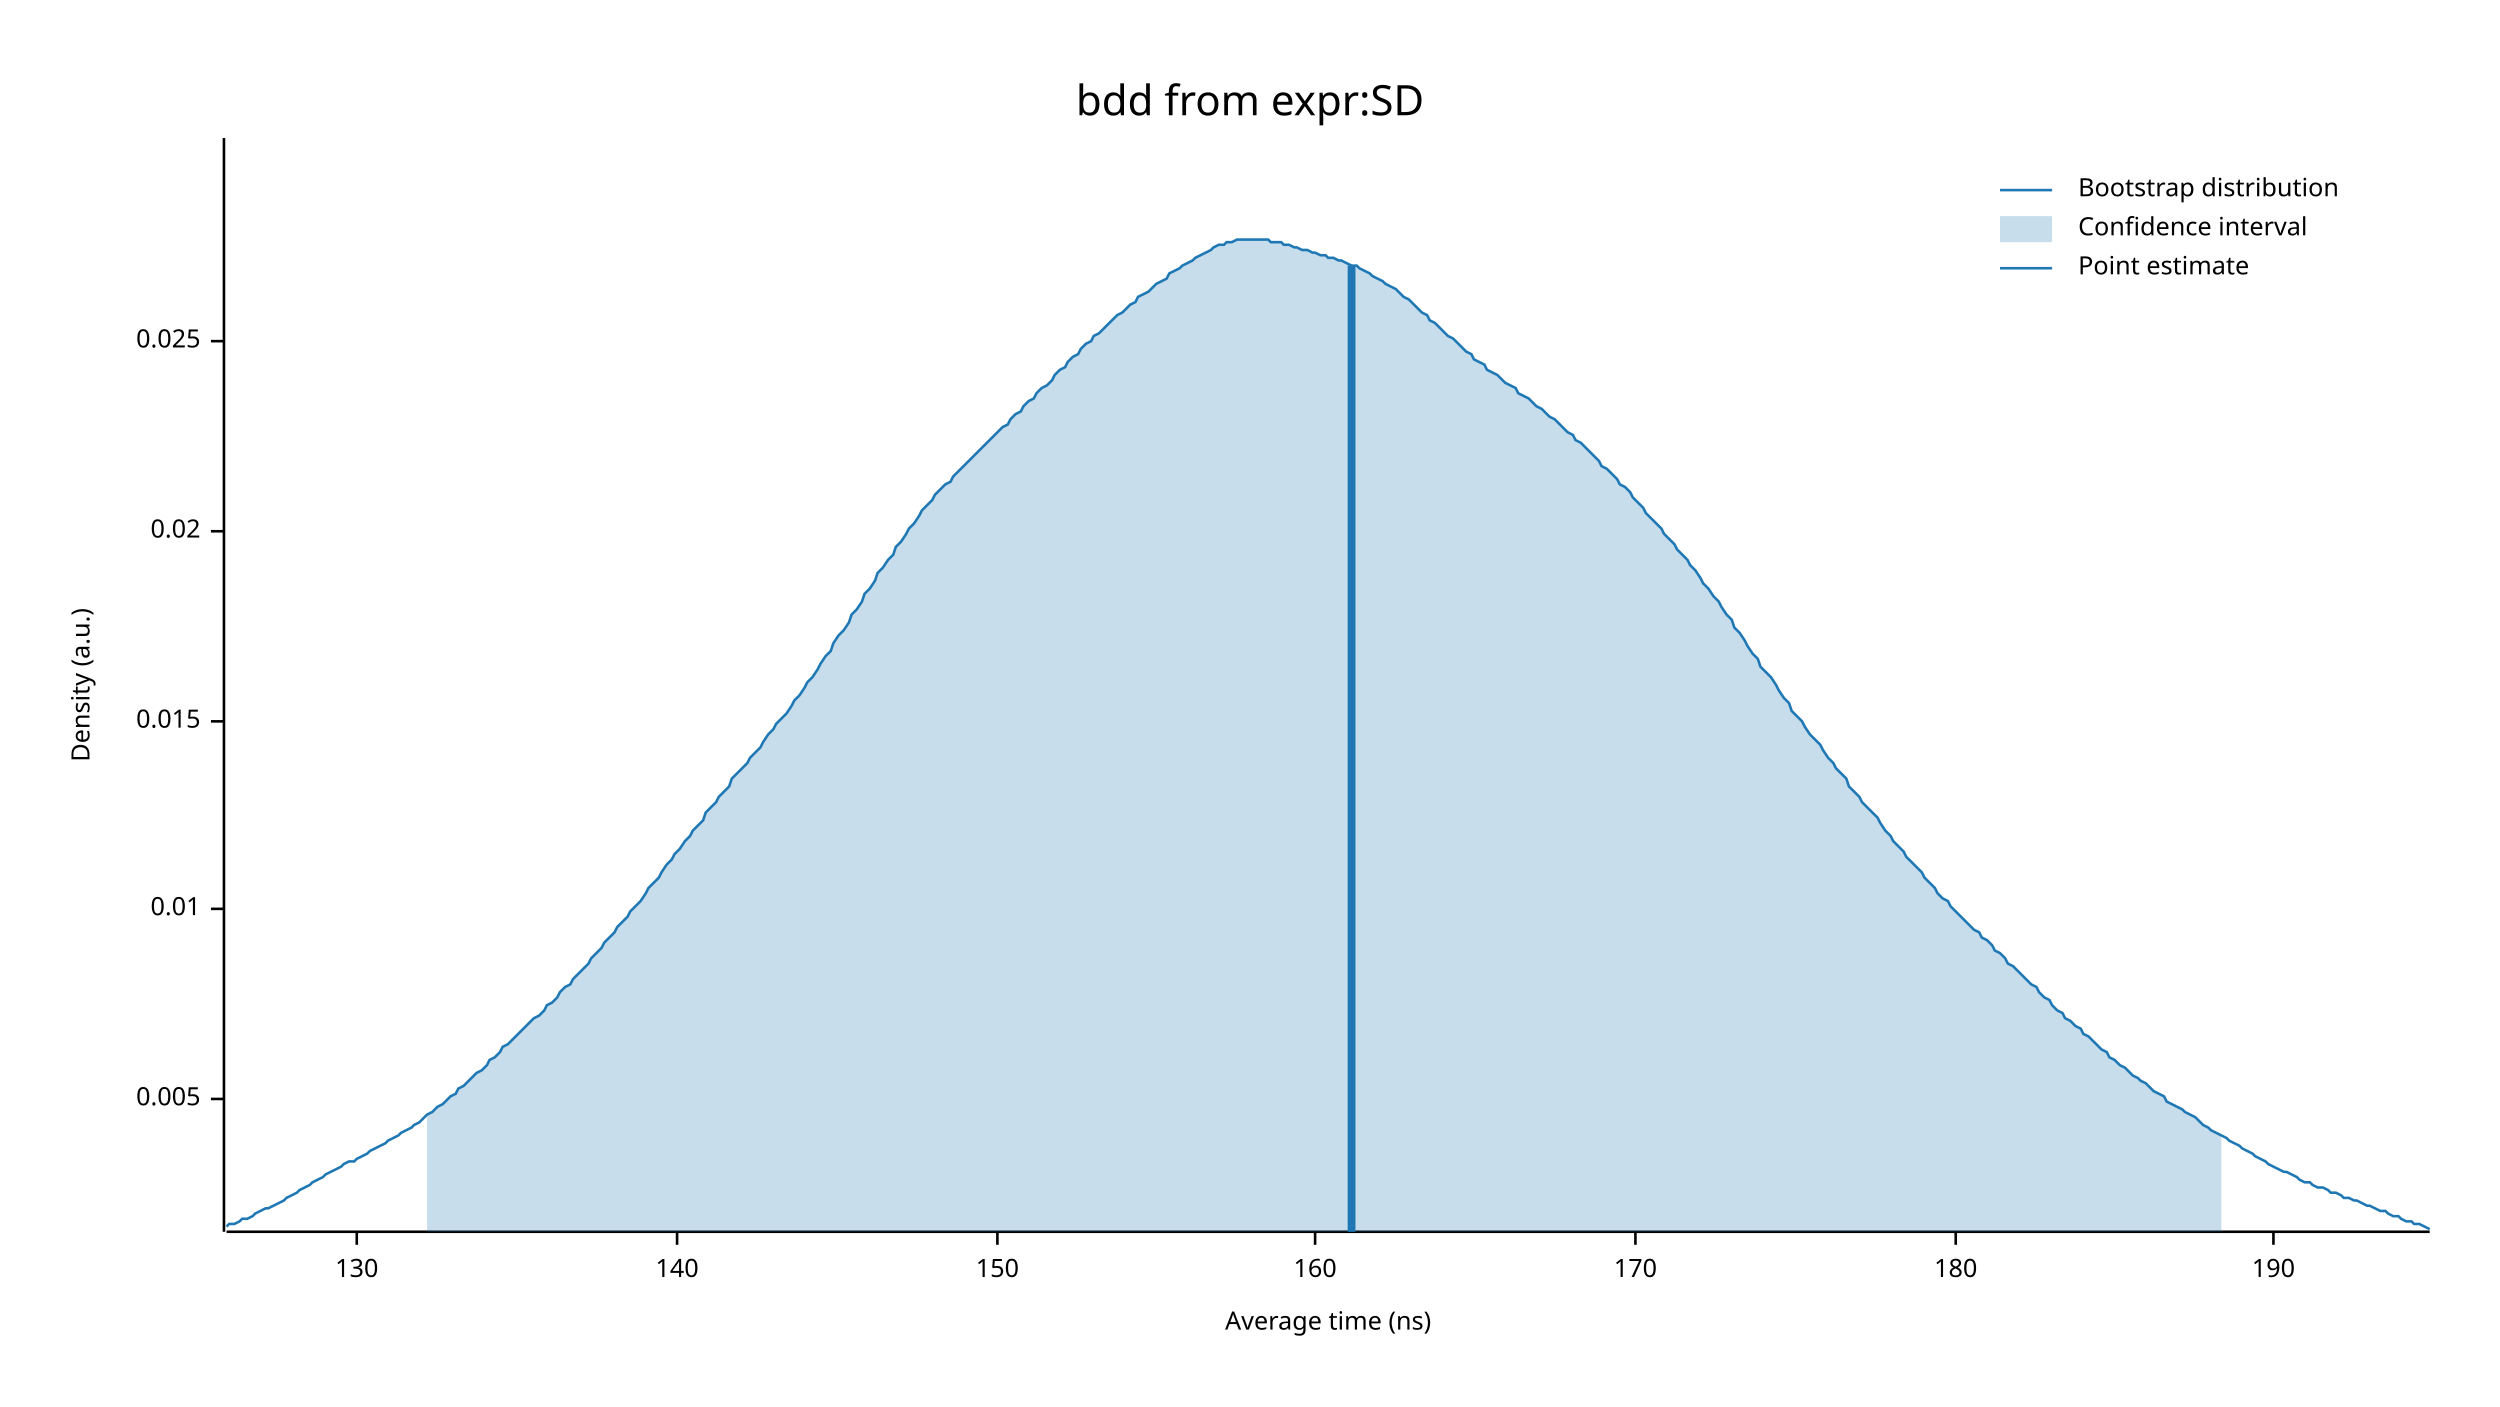
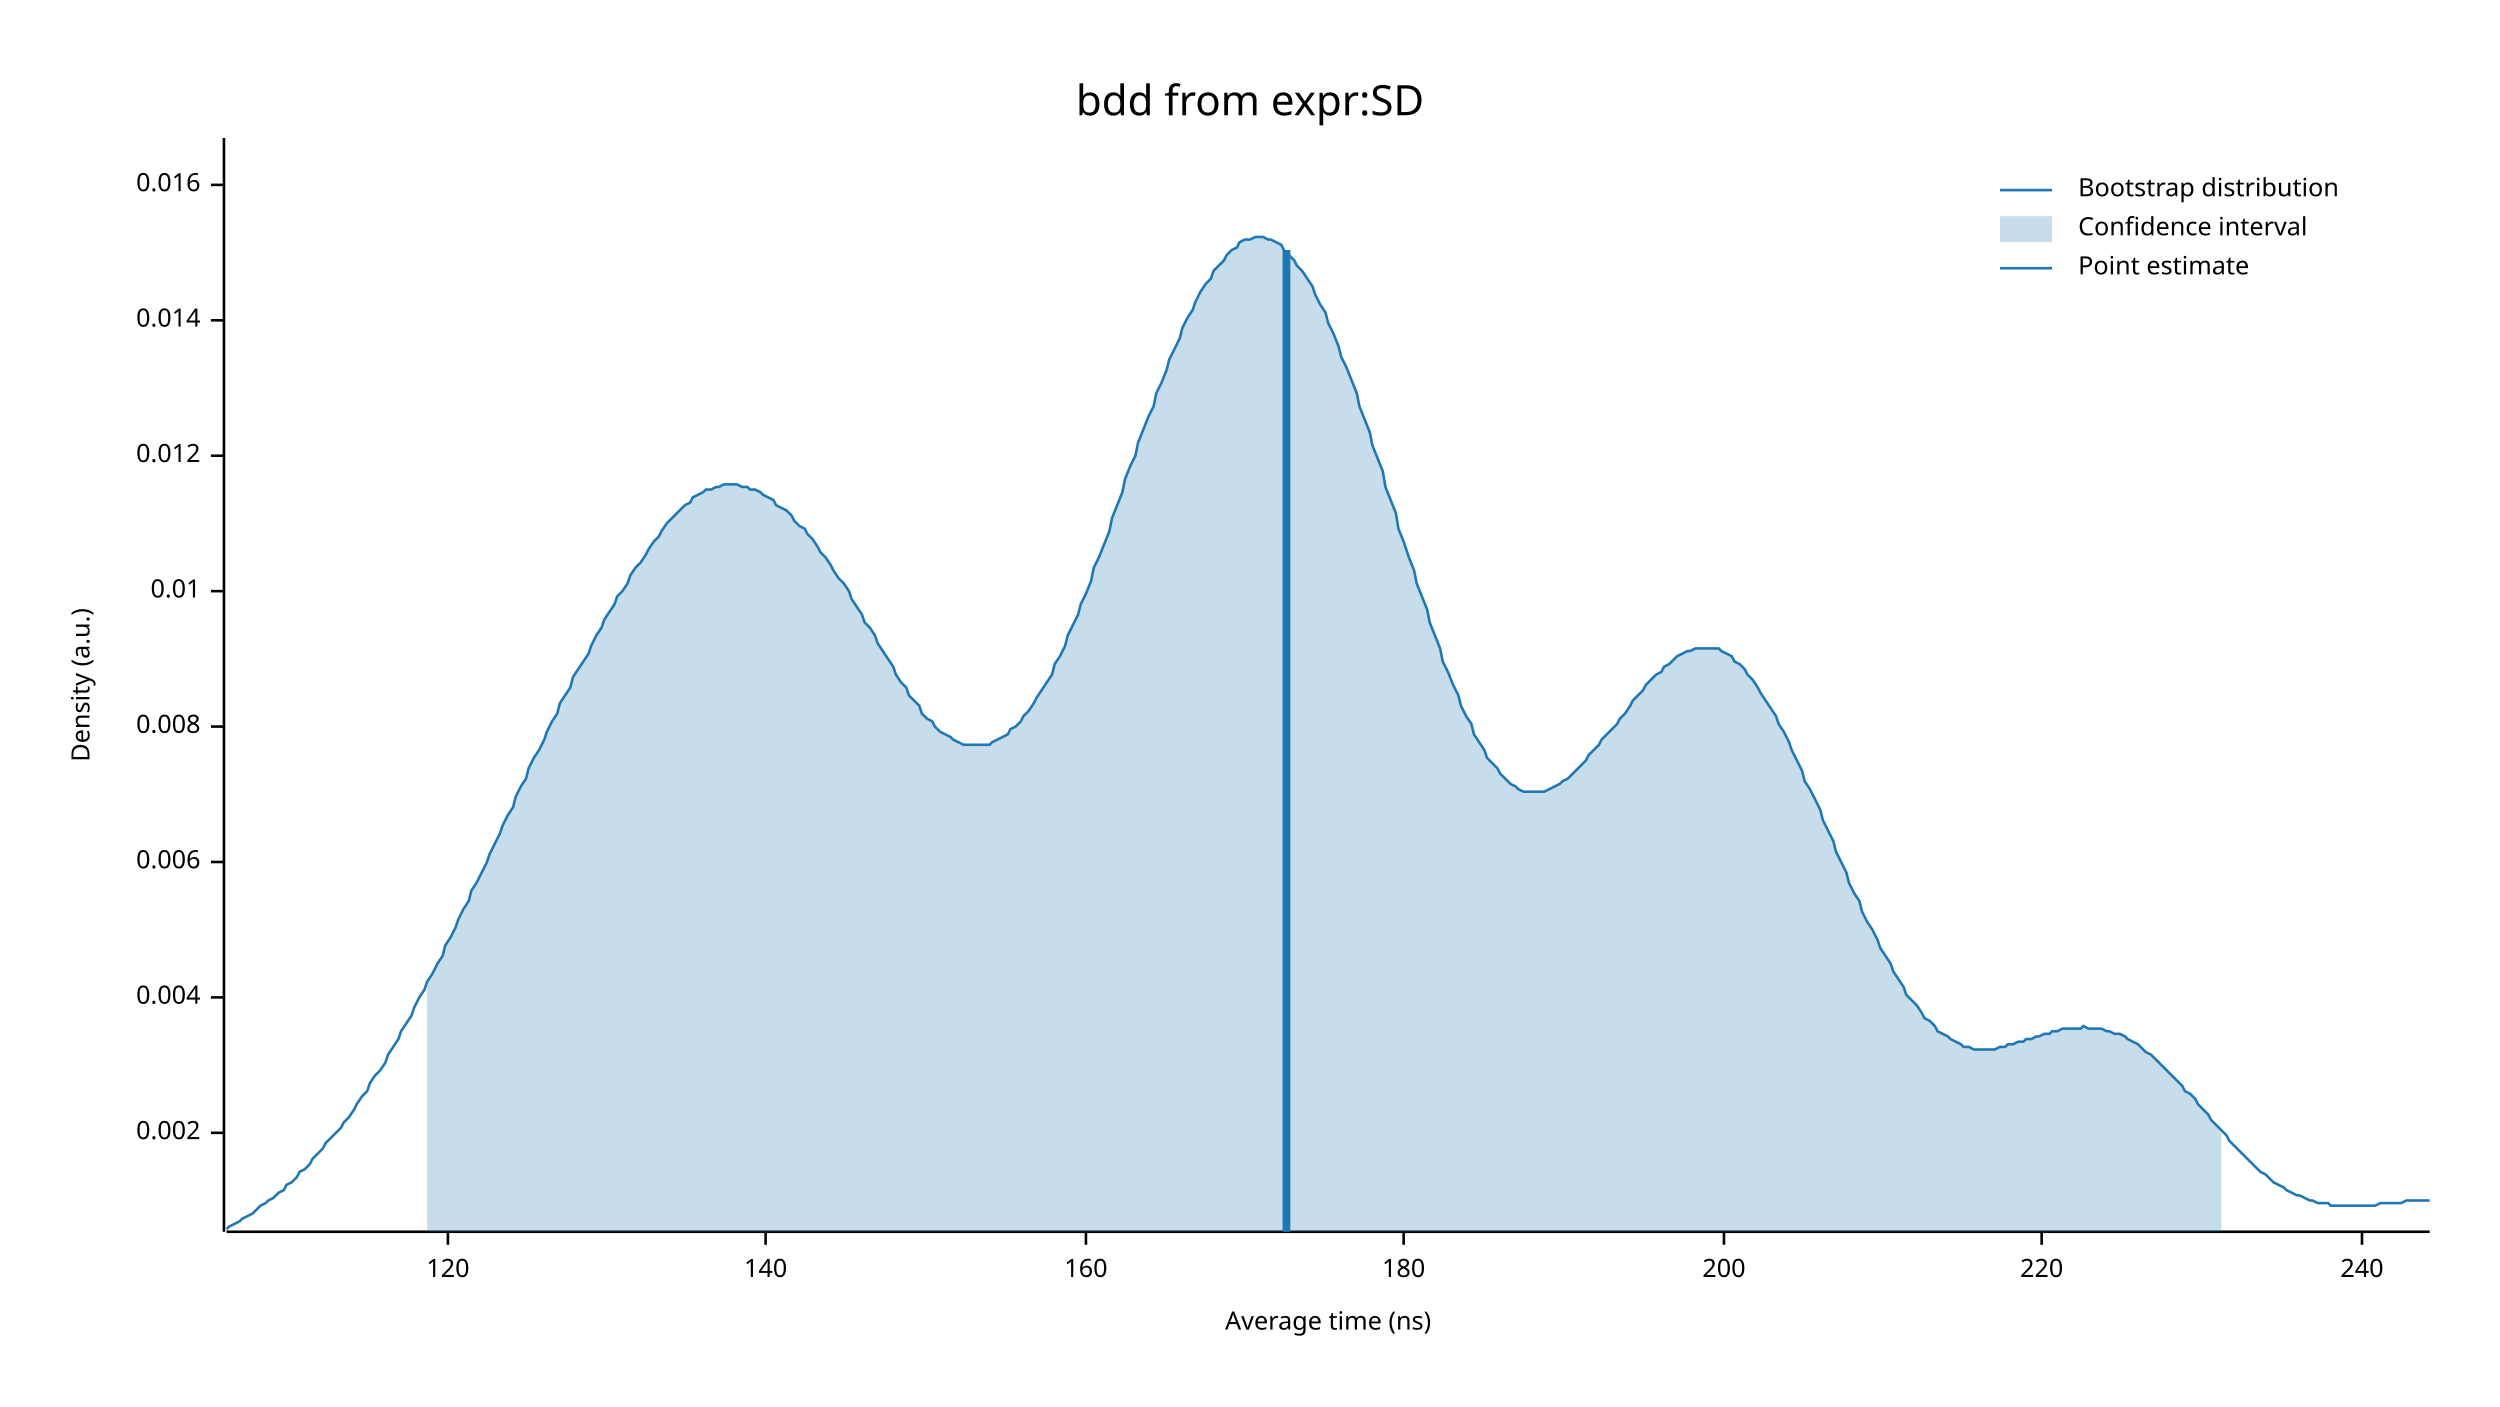
<svg xmlns="http://www.w3.org/2000/svg" width="960" height="540" viewBox="0 0 960 540">
  <text x="480" y="32" dy="0.76em" text-anchor="middle" font-family="sans-serif" font-size="16.129" opacity="1" fill="#000000">
bdd from expr:SD
</text>
  <text x="27" y="263" dy="0.76em" text-anchor="middle" font-family="sans-serif" font-size="9.677" opacity="1" fill="#000000" transform="rotate(270, 27, 263)">
Density (a.u.)
</text>
  <text x="510" y="513" dy="-0.5ex" text-anchor="middle" font-family="sans-serif" font-size="9.677" opacity="1" fill="#000000">
Average time (ns)
</text>
  <polyline fill="none" opacity="1" stroke="#000000" stroke-width="1" points="86,53 86,473 " />
-   <text x="77" y="422" dy="0.5ex" text-anchor="end" font-family="sans-serif" font-size="9.677" opacity="1" fill="#000000">
- 0.005
+   <text x="77" y="435" dy="0.5ex" text-anchor="end" font-family="sans-serif" font-size="9.677" opacity="1" fill="#000000">
+ 0.002
</text>
-   <polyline fill="none" opacity="1" stroke="#000000" stroke-width="1" points="81,422 86,422 " />
-   <text x="77" y="349" dy="0.5ex" text-anchor="end" font-family="sans-serif" font-size="9.677" opacity="1" fill="#000000">
+   <polyline fill="none" opacity="1" stroke="#000000" stroke-width="1" points="81,435 86,435 " />
+   <text x="77" y="383" dy="0.5ex" text-anchor="end" font-family="sans-serif" font-size="9.677" opacity="1" fill="#000000">
+ 0.004
+ </text>
+   <polyline fill="none" opacity="1" stroke="#000000" stroke-width="1" points="81,383 86,383 " />
+   <text x="77" y="331" dy="0.5ex" text-anchor="end" font-family="sans-serif" font-size="9.677" opacity="1" fill="#000000">
+ 0.006
+ </text>
+   <polyline fill="none" opacity="1" stroke="#000000" stroke-width="1" points="81,331 86,331 " />
+   <text x="77" y="279" dy="0.5ex" text-anchor="end" font-family="sans-serif" font-size="9.677" opacity="1" fill="#000000">
+ 0.008
+ </text>
+   <polyline fill="none" opacity="1" stroke="#000000" stroke-width="1" points="81,279 86,279 " />
+   <text x="77" y="227" dy="0.5ex" text-anchor="end" font-family="sans-serif" font-size="9.677" opacity="1" fill="#000000">
0.01
</text>
-   <polyline fill="none" opacity="1" stroke="#000000" stroke-width="1" points="81,349 86,349 " />
-   <text x="77" y="277" dy="0.5ex" text-anchor="end" font-family="sans-serif" font-size="9.677" opacity="1" fill="#000000">
- 0.015
+   <polyline fill="none" opacity="1" stroke="#000000" stroke-width="1" points="81,227 86,227 " />
+   <text x="77" y="175" dy="0.5ex" text-anchor="end" font-family="sans-serif" font-size="9.677" opacity="1" fill="#000000">
+ 0.012
</text>
-   <polyline fill="none" opacity="1" stroke="#000000" stroke-width="1" points="81,277 86,277 " />
-   <text x="77" y="204" dy="0.5ex" text-anchor="end" font-family="sans-serif" font-size="9.677" opacity="1" fill="#000000">
- 0.02
+   <polyline fill="none" opacity="1" stroke="#000000" stroke-width="1" points="81,175 86,175 " />
+   <text x="77" y="123" dy="0.5ex" text-anchor="end" font-family="sans-serif" font-size="9.677" opacity="1" fill="#000000">
+ 0.014
</text>
-   <polyline fill="none" opacity="1" stroke="#000000" stroke-width="1" points="81,204 86,204 " />
-   <text x="77" y="131" dy="0.5ex" text-anchor="end" font-family="sans-serif" font-size="9.677" opacity="1" fill="#000000">
- 0.025
+   <polyline fill="none" opacity="1" stroke="#000000" stroke-width="1" points="81,123 86,123 " />
+   <text x="77" y="71" dy="0.5ex" text-anchor="end" font-family="sans-serif" font-size="9.677" opacity="1" fill="#000000">
+ 0.016
</text>
-   <polyline fill="none" opacity="1" stroke="#000000" stroke-width="1" points="81,131 86,131 " />
+   <polyline fill="none" opacity="1" stroke="#000000" stroke-width="1" points="81,71 86,71 " />
  <polyline fill="none" opacity="1" stroke="#000000" stroke-width="1" points="87,473 933,473 " />
-   <text x="137" y="483" dy="0.76em" text-anchor="middle" font-family="sans-serif" font-size="9.677" opacity="1" fill="#000000">
- 130
+   <text x="172" y="483" dy="0.76em" text-anchor="middle" font-family="sans-serif" font-size="9.677" opacity="1" fill="#000000">
+ 120
</text>
-   <polyline fill="none" opacity="1" stroke="#000000" stroke-width="1" points="137,473 137,478 " />
-   <text x="260" y="483" dy="0.76em" text-anchor="middle" font-family="sans-serif" font-size="9.677" opacity="1" fill="#000000">
+   <polyline fill="none" opacity="1" stroke="#000000" stroke-width="1" points="172,473 172,478 " />
+   <text x="294" y="483" dy="0.76em" text-anchor="middle" font-family="sans-serif" font-size="9.677" opacity="1" fill="#000000">
140
</text>
-   <polyline fill="none" opacity="1" stroke="#000000" stroke-width="1" points="260,473 260,478 " />
-   <text x="383" y="483" dy="0.76em" text-anchor="middle" font-family="sans-serif" font-size="9.677" opacity="1" fill="#000000">
- 150
- </text>
-   <polyline fill="none" opacity="1" stroke="#000000" stroke-width="1" points="383,473 383,478 " />
-   <text x="505" y="483" dy="0.76em" text-anchor="middle" font-family="sans-serif" font-size="9.677" opacity="1" fill="#000000">
+   <polyline fill="none" opacity="1" stroke="#000000" stroke-width="1" points="294,473 294,478 " />
+   <text x="417" y="483" dy="0.76em" text-anchor="middle" font-family="sans-serif" font-size="9.677" opacity="1" fill="#000000">
160
</text>
-   <polyline fill="none" opacity="1" stroke="#000000" stroke-width="1" points="505,473 505,478 " />
-   <text x="628" y="483" dy="0.76em" text-anchor="middle" font-family="sans-serif" font-size="9.677" opacity="1" fill="#000000">
- 170
- </text>
-   <polyline fill="none" opacity="1" stroke="#000000" stroke-width="1" points="628,473 628,478 " />
-   <text x="751" y="483" dy="0.76em" text-anchor="middle" font-family="sans-serif" font-size="9.677" opacity="1" fill="#000000">
+   <polyline fill="none" opacity="1" stroke="#000000" stroke-width="1" points="417,473 417,478 " />
+   <text x="539" y="483" dy="0.76em" text-anchor="middle" font-family="sans-serif" font-size="9.677" opacity="1" fill="#000000">
180
</text>
-   <polyline fill="none" opacity="1" stroke="#000000" stroke-width="1" points="751,473 751,478 " />
-   <text x="873" y="483" dy="0.76em" text-anchor="middle" font-family="sans-serif" font-size="9.677" opacity="1" fill="#000000">
- 190
+   <polyline fill="none" opacity="1" stroke="#000000" stroke-width="1" points="539,473 539,478 " />
+   <text x="662" y="483" dy="0.76em" text-anchor="middle" font-family="sans-serif" font-size="9.677" opacity="1" fill="#000000">
+ 200
</text>
-   <polyline fill="none" opacity="1" stroke="#000000" stroke-width="1" points="873,473 873,478 " />
-   <polyline fill="none" opacity="1" stroke="#1F78B4" stroke-width="1" points="87,471 88,470 90,470 92,469 93,468 95,468 97,467 98,466 100,465 102,464 103,464 105,463 107,462 109,461 110,460 112,459 114,458 115,457 117,456 119,455 120,454 122,453 124,452 125,451 127,450 129,449 131,448 132,447 134,446 136,446 137,445 139,444 141,443 142,442 144,441 146,440 148,439 149,438 151,437 153,436 154,435 156,434 158,433 159,432 161,431 163,429 164,428 166,427 168,425 170,424 171,423 173,421 175,420 176,418 178,417 180,415 181,414 183,412 185,411 187,409 188,407 190,406 192,404 193,402 195,401 197,399 198,398 200,396 202,394 203,393 205,391 207,390 209,388 210,386 212,385 214,383 215,381 217,379 219,378 220,376 222,374 224,372 226,370 227,368 229,366 231,364 232,362 234,360 236,358 237,356 239,354 241,352 242,350 244,348 246,346 248,343 249,341 251,339 253,337 254,335 256,332 258,330 259,328 261,326 263,323 265,321 266,319 268,317 270,315 271,312 273,310 275,308 276,306 278,304 280,302 281,299 283,297 285,295 287,293 288,291 290,289 292,287 293,285 295,282 297,280 298,278 300,276 302,274 304,271 305,269 307,267 309,264 310,262 312,260 314,257 315,255 317,252 319,250 320,247 322,244 324,242 326,239 327,236 329,234 331,231 332,228 334,226 336,223 337,220 339,218 341,215 343,213 344,210 346,208 348,205 349,203 351,201 353,198 354,196 356,194 358,192 359,190 361,188 363,186 365,185 366,183 368,181 370,179 371,178 373,176 375,174 376,173 378,171 380,169 381,168 383,166 385,164 387,163 388,161 390,159 392,158 393,156 395,154 397,153 398,151 400,149 402,148 404,146 405,144 407,142 409,141 410,139 412,137 414,136 415,134 417,132 419,131 420,129 422,128 424,126 426,124 427,123 429,121 431,120 432,119 434,117 436,116 437,114 439,113 441,112 443,110 444,109 446,108 448,107 449,105 451,104 453,103 454,102 456,101 458,100 459,99 461,98 463,97 465,96 466,95 468,94 470,94 471,93 473,93 475,92 476,92 478,92 480,92 482,92 483,92 485,92 487,92 488,93 490,93 492,93 493,94 495,94 497,95 498,95 500,96 502,96 504,97 505,97 507,98 509,98 510,99 512,99 514,100 515,100 517,101 519,102 521,102 522,103 524,104 526,105 527,106 529,107 531,108 532,109 534,110 536,111 537,112 539,114 541,115 543,117 544,118 546,120 548,121 549,123 551,124 553,126 554,127 556,129 558,130 560,132 561,133 563,135 565,136 566,138 568,139 570,140 571,142 573,143 575,144 576,145 578,147 580,148 582,149 583,151 585,152 587,153 588,154 590,156 592,157 593,158 595,160 597,161 599,163 600,164 602,166 604,167 605,169 607,170 609,172 610,173 612,175 614,177 615,179 617,180 619,182 621,184 622,186 624,187 626,189 627,191 629,193 631,195 632,197 634,199 636,201 638,203 639,205 641,207 643,209 644,211 646,213 648,215 649,217 651,219 653,222 654,224 656,226 658,229 660,231 661,233 663,236 665,238 666,241 668,243 670,246 671,248 673,251 675,253 676,256 678,258 680,260 682,263 683,265 685,268 687,270 688,273 690,275 692,277 693,279 695,282 697,284 699,286 700,288 702,291 704,293 705,295 707,297 709,299 710,302 712,304 714,306 715,308 717,310 719,312 721,314 722,316 724,319 726,321 727,323 729,325 731,327 732,329 734,331 736,333 738,335 739,337 741,339 743,341 744,343 746,345 748,346 749,348 751,350 753,352 754,353 756,355 758,357 760,358 761,360 763,361 765,363 766,365 768,366 770,368 771,370 773,371 775,373 777,375 778,376 780,378 782,379 783,381 785,383 787,384 788,386 790,388 792,389 793,391 795,392 797,394 799,395 800,397 802,398 804,400 805,401 807,403 809,404 810,406 812,407 814,409 816,410 817,411 819,413 821,414 822,415 824,416 826,418 827,419 829,420 831,421 832,423 834,424 836,425 838,426 839,427 841,428 843,429 844,430 846,432 848,433 849,434 851,435 853,436 855,437 856,438 858,439 860,440 861,441 863,442 865,443 866,444 868,445 870,446 871,447 873,448 875,449 877,450 878,450 880,451 882,452 883,453 885,454 887,454 888,455 890,456 892,456 894,457 895,458 897,458 899,459 900,460 902,460 904,461 905,461 907,462 909,463 910,463 912,464 914,465 916,465 917,466 919,467 921,467 922,468 924,469 926,469 927,470 929,470 931,471 933,472 " />
-   <polygon opacity="0.25" fill="#1F78B4" points="164,428 166,427 168,425 170,424 171,423 173,421 175,420 176,418 178,417 180,415 181,414 183,412 185,411 187,409 188,407 190,406 192,404 193,402 195,401 197,399 198,398 200,396 202,394 203,393 205,391 207,390 209,388 210,386 212,385 214,383 215,381 217,379 219,378 220,376 222,374 224,372 226,370 227,368 229,366 231,364 232,362 234,360 236,358 237,356 239,354 241,352 242,350 244,348 246,346 248,343 249,341 251,339 253,337 254,335 256,332 258,330 259,328 261,326 263,323 265,321 266,319 268,317 270,315 271,312 273,310 275,308 276,306 278,304 280,302 281,299 283,297 285,295 287,293 288,291 290,289 292,287 293,285 295,282 297,280 298,278 300,276 302,274 304,271 305,269 307,267 309,264 310,262 312,260 314,257 315,255 317,252 319,250 320,247 322,244 324,242 326,239 327,236 329,234 331,231 332,228 334,226 336,223 337,220 339,218 341,215 343,213 344,210 346,208 348,205 349,203 351,201 353,198 354,196 356,194 358,192 359,190 361,188 363,186 365,185 366,183 368,181 370,179 371,178 373,176 375,174 376,173 378,171 380,169 381,168 383,166 385,164 387,163 388,161 390,159 392,158 393,156 395,154 397,153 398,151 400,149 402,148 404,146 405,144 407,142 409,141 410,139 412,137 414,136 415,134 417,132 419,131 420,129 422,128 424,126 426,124 427,123 429,121 431,120 432,119 434,117 436,116 437,114 439,113 441,112 443,110 444,109 446,108 448,107 449,105 451,104 453,103 454,102 456,101 458,100 459,99 461,98 463,97 465,96 466,95 468,94 470,94 471,93 473,93 475,92 476,92 478,92 480,92 482,92 483,92 485,92 487,92 488,93 490,93 492,93 493,94 495,94 497,95 498,95 500,96 502,96 504,97 505,97 507,98 509,98 510,99 512,99 514,100 515,100 517,101 519,102 521,102 522,103 524,104 526,105 527,106 529,107 531,108 532,109 534,110 536,111 537,112 539,114 541,115 543,117 544,118 546,120 548,121 549,123 551,124 553,126 554,127 556,129 558,130 560,132 561,133 563,135 565,136 566,138 568,139 570,140 571,142 573,143 575,144 576,145 578,147 580,148 582,149 583,151 585,152 587,153 588,154 590,156 592,157 593,158 595,160 597,161 599,163 600,164 602,166 604,167 605,169 607,170 609,172 610,173 612,175 614,177 615,179 617,180 619,182 621,184 622,186 624,187 626,189 627,191 629,193 631,195 632,197 634,199 636,201 638,203 639,205 641,207 643,209 644,211 646,213 648,215 649,217 651,219 653,222 654,224 656,226 658,229 660,231 661,233 663,236 665,238 666,241 668,243 670,246 671,248 673,251 675,253 676,256 678,258 680,260 682,263 683,265 685,268 687,270 688,273 690,275 692,277 693,279 695,282 697,284 699,286 700,288 702,291 704,293 705,295 707,297 709,299 710,302 712,304 714,306 715,308 717,310 719,312 721,314 722,316 724,319 726,321 727,323 729,325 731,327 732,329 734,331 736,333 738,335 739,337 741,339 743,341 744,343 746,345 748,346 749,348 751,350 753,352 754,353 756,355 758,357 760,358 761,360 763,361 765,363 766,365 768,366 770,368 771,370 773,371 775,373 777,375 778,376 780,378 782,379 783,381 785,383 787,384 788,386 790,388 792,389 793,391 795,392 797,394 799,395 800,397 802,398 804,400 805,401 807,403 809,404 810,406 812,407 814,409 816,410 817,411 819,413 821,414 822,415 824,416 826,418 827,419 829,420 831,421 832,423 834,424 836,425 838,426 839,427 841,428 843,429 844,430 846,432 848,433 849,434 851,435 853,436 853,473 164,473 " />
-   <polyline fill="none" opacity="1" stroke="#1F78B4" stroke-width="3" points="519,473 519,102 " />
+   <polyline fill="none" opacity="1" stroke="#000000" stroke-width="1" points="662,473 662,478 " />
+   <text x="784" y="483" dy="0.76em" text-anchor="middle" font-family="sans-serif" font-size="9.677" opacity="1" fill="#000000">
+ 220
+ </text>
+   <polyline fill="none" opacity="1" stroke="#000000" stroke-width="1" points="784,473 784,478 " />
+   <text x="907" y="483" dy="0.76em" text-anchor="middle" font-family="sans-serif" font-size="9.677" opacity="1" fill="#000000">
+ 240
+ </text>
+   <polyline fill="none" opacity="1" stroke="#000000" stroke-width="1" points="907,473 907,478 " />
+   <polyline fill="none" opacity="1" stroke="#1F78B4" stroke-width="1" points="87,472 88,471 90,470 92,469 93,468 95,467 97,466 98,465 100,463 102,462 103,461 105,460 107,458 109,457 110,455 112,454 114,452 115,450 117,449 119,447 120,445 122,443 124,441 125,439 127,437 129,435 131,433 132,431 134,429 136,426 137,424 139,421 141,419 142,416 144,413 146,411 148,408 149,405 151,402 153,399 154,396 156,393 158,390 159,387 161,383 163,380 164,377 166,374 168,370 170,367 171,363 173,360 175,356 176,353 178,349 180,346 181,342 183,339 185,335 187,331 188,328 190,324 192,320 193,317 195,313 197,310 198,306 200,302 202,299 203,295 205,291 207,288 209,284 210,281 212,277 214,274 215,270 217,267 219,264 220,260 222,257 224,254 226,251 227,248 229,244 231,241 232,238 234,235 236,232 237,229 239,227 241,224 242,221 244,218 246,216 248,213 249,211 251,208 253,206 254,204 256,201 258,199 259,198 261,196 263,194 265,193 266,191 268,190 270,189 271,188 273,188 275,187 276,187 278,186 280,186 281,186 283,186 285,187 287,187 288,188 290,188 292,189 293,190 295,191 297,192 298,194 300,195 302,196 304,198 305,200 307,202 309,203 310,205 312,207 314,210 315,212 317,214 319,217 320,219 322,222 324,224 326,227 327,230 329,233 331,236 332,239 334,241 336,244 337,247 339,250 341,253 343,256 344,259 346,262 348,264 349,267 351,269 353,271 354,274 356,276 358,277 359,279 361,281 363,282 365,283 366,284 368,285 370,286 371,286 373,286 375,286 376,286 378,286 380,286 381,285 383,284 385,283 387,282 388,280 390,279 392,277 393,275 395,273 397,270 398,268 400,265 402,262 404,259 405,255 407,252 409,248 410,244 412,240 414,236 415,232 417,228 419,223 420,218 422,214 424,209 426,204 427,199 429,194 431,189 432,184 434,179 436,175 437,170 439,165 441,160 443,156 444,151 446,147 448,142 449,138 451,134 453,130 454,126 456,122 458,119 459,116 461,112 463,109 465,107 466,104 468,102 470,100 471,98 473,96 475,95 476,93 478,92 480,92 482,91 483,91 485,91 487,92 488,92 490,93 492,94 493,96 495,98 497,100 498,102 500,104 502,107 504,110 505,113 507,117 509,120 510,124 512,128 514,133 515,137 517,141 519,146 521,151 522,156 524,161 526,166 527,171 529,176 531,181 532,187 534,192 536,197 537,203 539,208 541,214 543,219 544,224 546,229 548,234 549,239 551,244 553,249 554,254 556,258 558,263 560,267 561,271 563,275 565,278 566,282 568,285 570,288 571,291 573,293 575,295 576,297 578,299 580,301 582,302 583,303 585,304 587,304 588,304 590,304 592,304 593,304 595,303 597,302 599,301 600,300 602,299 604,297 605,296 607,294 609,292 610,290 612,288 614,286 615,284 617,282 619,280 621,278 622,276 624,274 626,271 627,269 629,267 631,265 632,263 634,261 636,259 638,258 639,256 641,255 643,253 644,252 646,251 648,250 649,250 651,249 653,249 654,249 656,249 658,249 660,249 661,250 663,251 665,252 666,254 668,255 670,257 671,259 673,261 675,264 676,266 678,269 680,272 682,275 683,278 685,281 687,285 688,288 690,292 692,296 693,300 695,303 697,307 699,311 700,315 702,319 704,323 705,327 707,331 709,335 710,339 712,343 714,346 715,350 717,354 719,357 721,361 722,364 724,367 726,370 727,373 729,376 731,379 732,382 734,384 736,386 738,389 739,391 741,392 743,394 744,396 746,397 748,398 749,399 751,400 753,401 754,402 756,402 758,403 760,403 761,403 763,403 765,403 766,403 768,402 770,402 771,401 773,401 775,400 777,400 778,399 780,399 782,398 783,398 785,397 787,397 788,396 790,396 792,395 793,395 795,395 797,395 799,395 800,394 802,395 804,395 805,395 807,395 809,396 810,396 812,397 814,397 816,398 817,399 819,400 821,401 822,402 824,404 826,405 827,406 829,408 831,410 832,411 834,413 836,415 838,417 839,419 841,420 843,422 844,424 846,426 848,428 849,430 851,432 853,434 855,436 856,438 858,440 860,442 861,443 863,445 865,447 866,448 868,450 870,451 871,452 873,454 875,455 877,456 878,457 880,458 882,459 883,459 885,460 887,461 888,461 890,462 892,462 894,462 895,463 897,463 899,463 900,463 902,463 904,463 905,463 907,463 909,463 910,463 912,463 914,462 916,462 917,462 919,462 921,462 922,462 924,461 926,461 927,461 929,461 931,461 933,461 " />
+   <polygon opacity="0.25" fill="#1F78B4" points="164,377 166,374 168,370 170,367 171,363 173,360 175,356 176,353 178,349 180,346 181,342 183,339 185,335 187,331 188,328 190,324 192,320 193,317 195,313 197,310 198,306 200,302 202,299 203,295 205,291 207,288 209,284 210,281 212,277 214,274 215,270 217,267 219,264 220,260 222,257 224,254 226,251 227,248 229,244 231,241 232,238 234,235 236,232 237,229 239,227 241,224 242,221 244,218 246,216 248,213 249,211 251,208 253,206 254,204 256,201 258,199 259,198 261,196 263,194 265,193 266,191 268,190 270,189 271,188 273,188 275,187 276,187 278,186 280,186 281,186 283,186 285,187 287,187 288,188 290,188 292,189 293,190 295,191 297,192 298,194 300,195 302,196 304,198 305,200 307,202 309,203 310,205 312,207 314,210 315,212 317,214 319,217 320,219 322,222 324,224 326,227 327,230 329,233 331,236 332,239 334,241 336,244 337,247 339,250 341,253 343,256 344,259 346,262 348,264 349,267 351,269 353,271 354,274 356,276 358,277 359,279 361,281 363,282 365,283 366,284 368,285 370,286 371,286 373,286 375,286 376,286 378,286 380,286 381,285 383,284 385,283 387,282 388,280 390,279 392,277 393,275 395,273 397,270 398,268 400,265 402,262 404,259 405,255 407,252 409,248 410,244 412,240 414,236 415,232 417,228 419,223 420,218 422,214 424,209 426,204 427,199 429,194 431,189 432,184 434,179 436,175 437,170 439,165 441,160 443,156 444,151 446,147 448,142 449,138 451,134 453,130 454,126 456,122 458,119 459,116 461,112 463,109 465,107 466,104 468,102 470,100 471,98 473,96 475,95 476,93 478,92 480,92 482,91 483,91 485,91 487,92 488,92 490,93 492,94 493,96 495,98 497,100 498,102 500,104 502,107 504,110 505,113 507,117 509,120 510,124 512,128 514,133 515,137 517,141 519,146 521,151 522,156 524,161 526,166 527,171 529,176 531,181 532,187 534,192 536,197 537,203 539,208 541,214 543,219 544,224 546,229 548,234 549,239 551,244 553,249 554,254 556,258 558,263 560,267 561,271 563,275 565,278 566,282 568,285 570,288 571,291 573,293 575,295 576,297 578,299 580,301 582,302 583,303 585,304 587,304 588,304 590,304 592,304 593,304 595,303 597,302 599,301 600,300 602,299 604,297 605,296 607,294 609,292 610,290 612,288 614,286 615,284 617,282 619,280 621,278 622,276 624,274 626,271 627,269 629,267 631,265 632,263 634,261 636,259 638,258 639,256 641,255 643,253 644,252 646,251 648,250 649,250 651,249 653,249 654,249 656,249 658,249 660,249 661,250 663,251 665,252 666,254 668,255 670,257 671,259 673,261 675,264 676,266 678,269 680,272 682,275 683,278 685,281 687,285 688,288 690,292 692,296 693,300 695,303 697,307 699,311 700,315 702,319 704,323 705,327 707,331 709,335 710,339 712,343 714,346 715,350 717,354 719,357 721,361 722,364 724,367 726,370 727,373 729,376 731,379 732,382 734,384 736,386 738,389 739,391 741,392 743,394 744,396 746,397 748,398 749,399 751,400 753,401 754,402 756,402 758,403 760,403 761,403 763,403 765,403 766,403 768,402 770,402 771,401 773,401 775,400 777,400 778,399 780,399 782,398 783,398 785,397 787,397 788,396 790,396 792,395 793,395 795,395 797,395 799,395 800,394 802,395 804,395 805,395 807,395 809,396 810,396 812,397 814,397 816,398 817,399 819,400 821,401 822,402 824,404 826,405 827,406 829,408 831,410 832,411 834,413 836,415 838,417 839,419 841,420 843,422 844,424 846,426 848,428 849,430 851,432 853,434 853,473 164,473 " />
+   <polyline fill="none" opacity="1" stroke="#1F78B4" stroke-width="3" points="494,473 494,96 " />
  <text x="798" y="68" dy="0.76em" text-anchor="start" font-family="sans-serif" font-size="9.677" opacity="1" fill="#000000">
Bootstrap distribution
</text>
  <text x="798" y="83" dy="0.76em" text-anchor="start" font-family="sans-serif" font-size="9.677" opacity="1" fill="#000000">
Confidence interval
</text>
  <text x="798" y="98" dy="0.76em" text-anchor="start" font-family="sans-serif" font-size="9.677" opacity="1" fill="#000000">
Point estimate
</text>
  <polyline fill="none" opacity="1" stroke="#1F78B4" stroke-width="1" points="768,73 788,73 " />
  <rect x="768" y="83" width="20" height="10" opacity="0.25" fill="#1F78B4" stroke="none" />
  <polyline fill="none" opacity="1" stroke="#1F78B4" stroke-width="1" points="768,103 788,103 " />
</svg>
